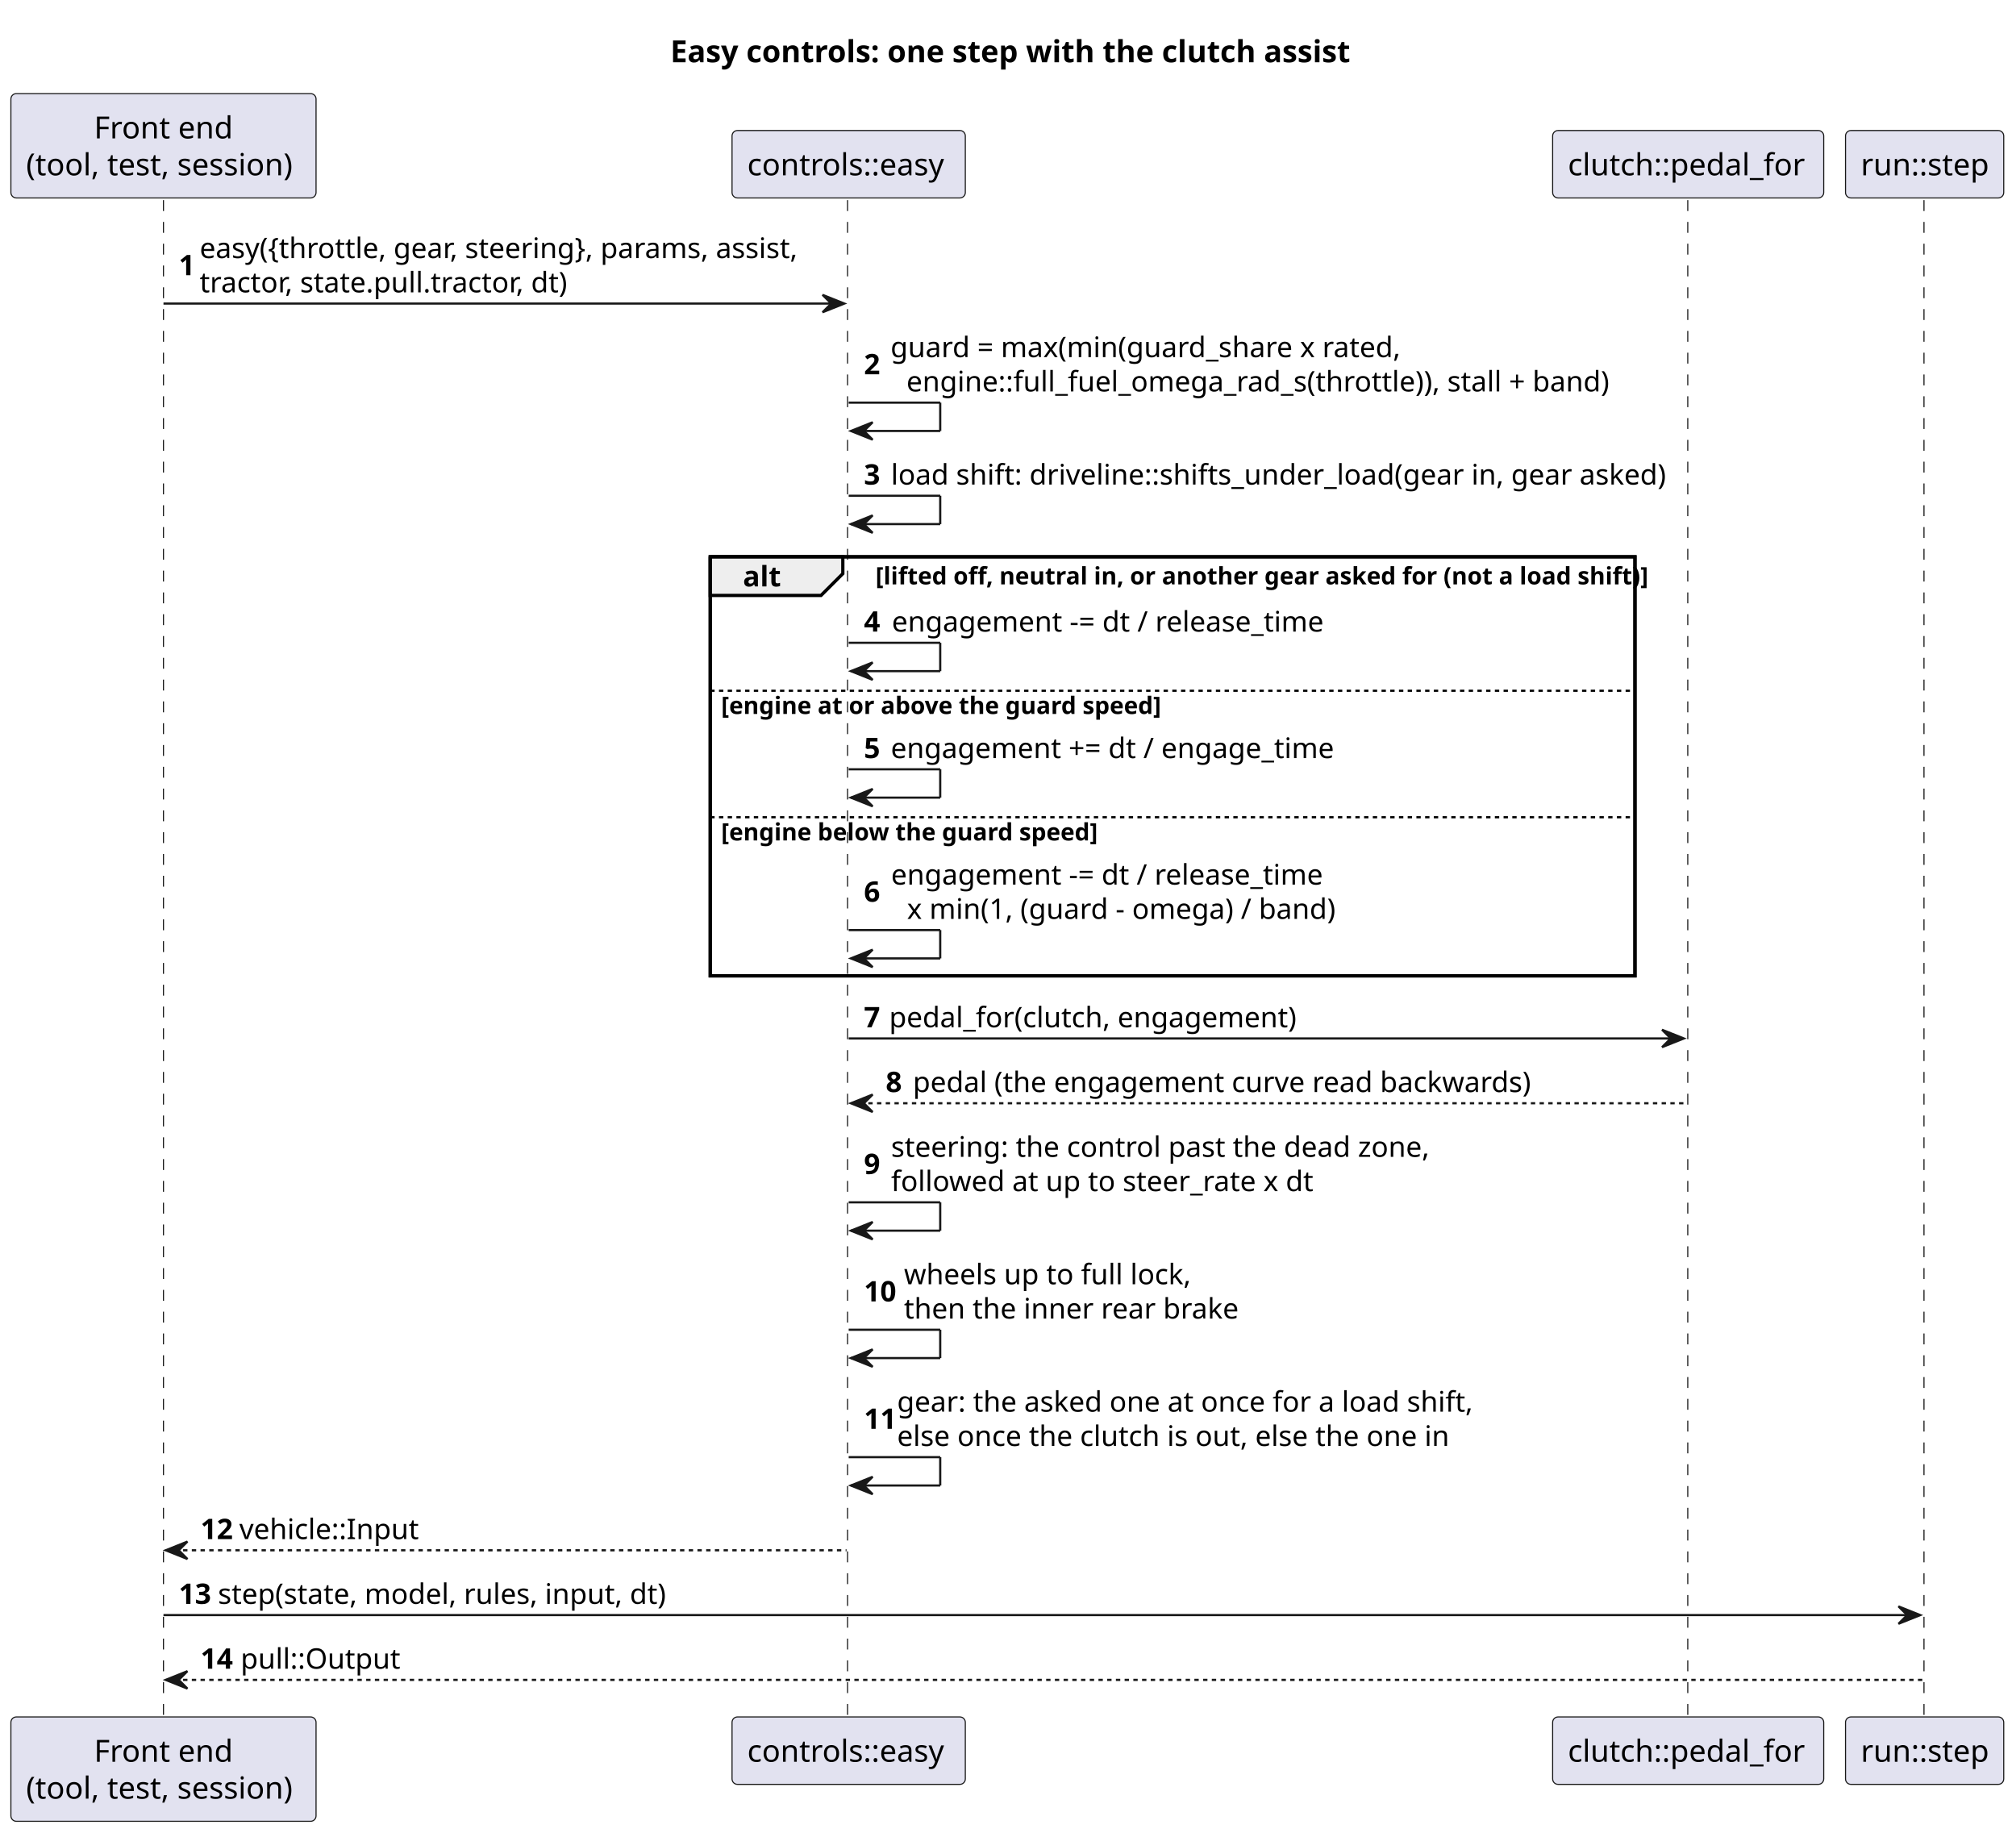
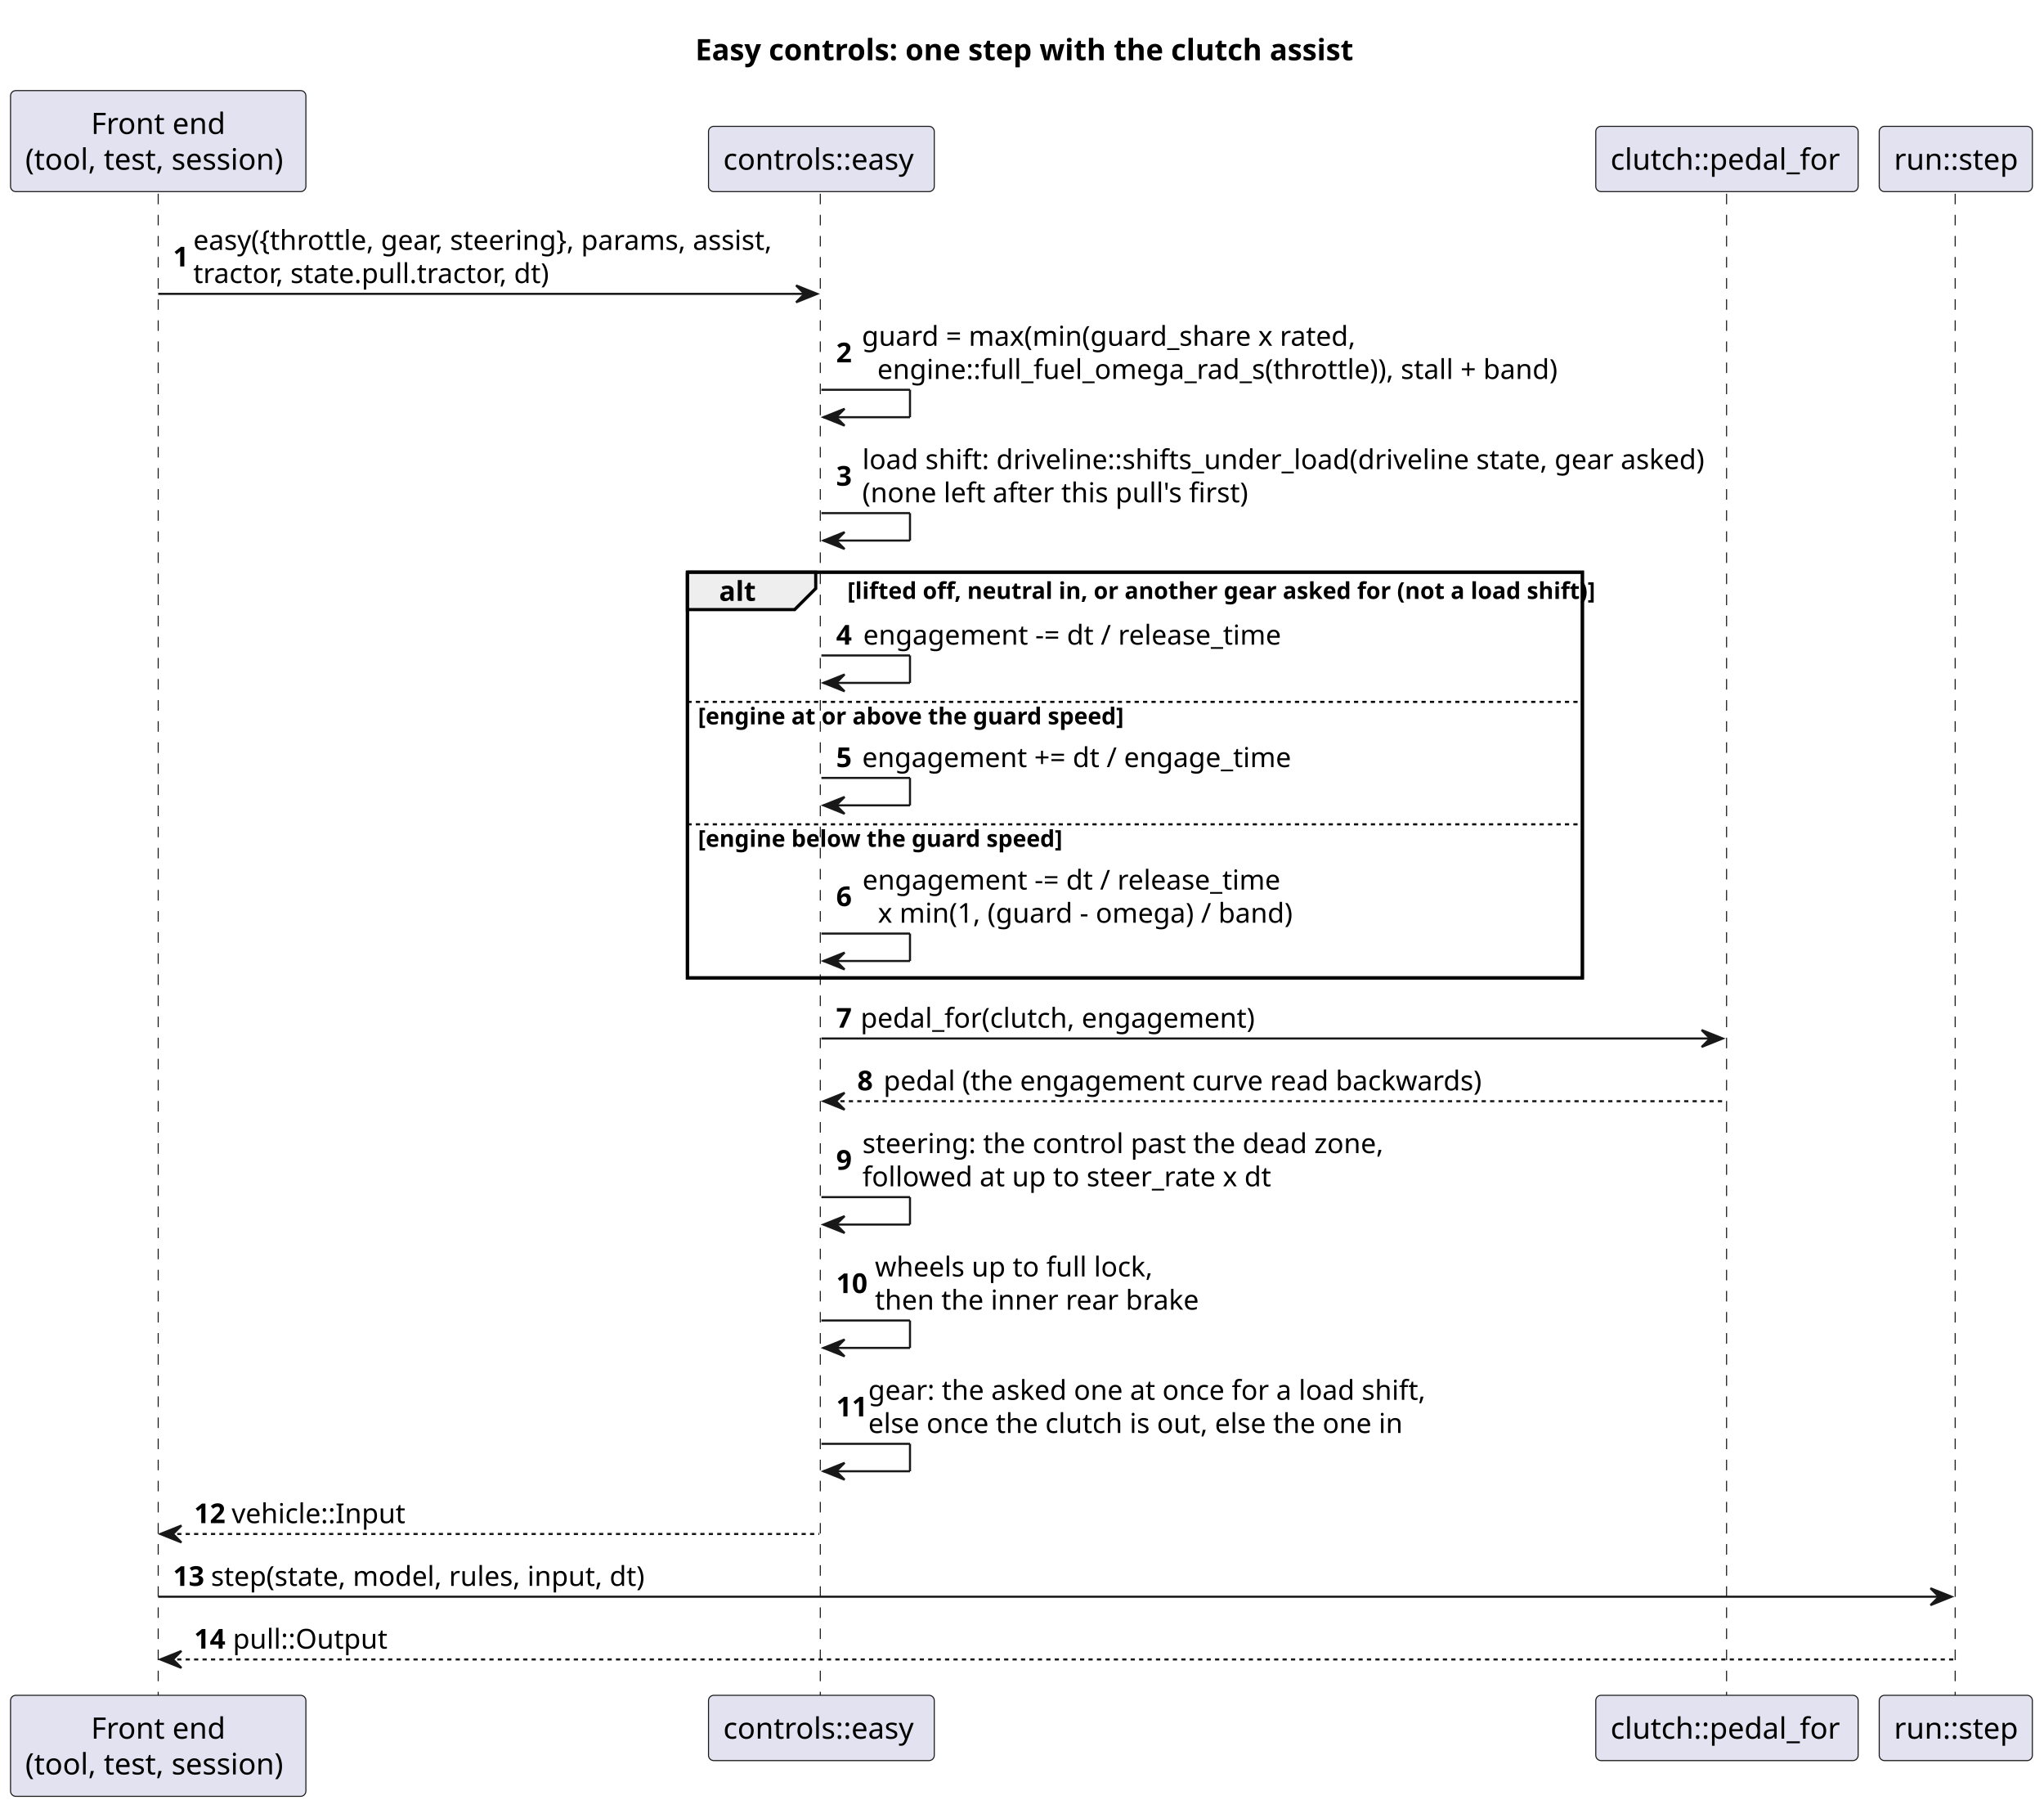
- <svg xmlns="http://www.w3.org/2000/svg" contentStyleType="text/css" height="841px" preserveAspectRatio="none" style="width:925px;height:841px;background:#FFFFFF;" version="1.1" viewBox="0 0 925 841" width="925px" zoomAndPan="magnify">
+ <svg xmlns="http://www.w3.org/2000/svg" contentStyleType="text/css" height="857px" preserveAspectRatio="none" style="width:969px;height:857px;background:#FFFFFF;" version="1.1" viewBox="0 0 969 857" width="969px" zoomAndPan="magnify">
  <defs />
  <g>
-     <text fill="#000000" font-family="sans-serif" font-size="14" font-weight="bold" lengthAdjust="spacing" textLength="308.267" x="307.55" y="28.562">Easy controls: one step with the clutch assist</text>
-     <rect fill="none" height="192.267" style="stroke:#000000;stroke-width:1.5;" width="424.286" x="325.882" y="255.466" />
-     <line style="stroke:#181818;stroke-width:0.5;stroke-dasharray:5.0,5.0;" x1="75" x2="75" y1="91.818" y2="788.757" />
-     <line style="stroke:#181818;stroke-width:0.5;stroke-dasharray:5.0,5.0;" x1="388.882" x2="388.882" y1="91.818" y2="788.757" />
-     <line style="stroke:#181818;stroke-width:0.5;stroke-dasharray:5.0,5.0;" x1="774.397" x2="774.397" y1="91.818" y2="788.757" />
-     <line style="stroke:#181818;stroke-width:0.5;stroke-dasharray:5.0,5.0;" x1="882.777" x2="882.777" y1="91.818" y2="788.757" />
+     <text fill="#000000" font-family="sans-serif" font-size="14" font-weight="bold" lengthAdjust="spacing" textLength="308.267" x="329.609" y="28.562">Easy controls: one step with the clutch assist</text>
+     <rect fill="none" height="192.267" style="stroke:#000000;stroke-width:1.5;" width="424.286" x="325.882" y="271.195" />
+     <line style="stroke:#181818;stroke-width:0.5;stroke-dasharray:5.0,5.0;" x1="75" x2="75" y1="91.818" y2="804.486" />
+     <line style="stroke:#181818;stroke-width:0.5;stroke-dasharray:5.0,5.0;" x1="388.882" x2="388.882" y1="91.818" y2="804.486" />
+     <line style="stroke:#181818;stroke-width:0.5;stroke-dasharray:5.0,5.0;" x1="818.513" x2="818.513" y1="91.818" y2="804.486" />
+     <line style="stroke:#181818;stroke-width:0.5;stroke-dasharray:5.0,5.0;" x1="926.893" x2="926.893" y1="91.818" y2="804.486" />
    <rect fill="#E2E2F0" height="47.879" rx="2.5" ry="2.5" style="stroke:#181818;stroke-width:0.5;" width="140.014" x="5" y="42.94" />
    <text fill="#000000" font-family="sans-serif" font-size="14" lengthAdjust="spacing" textLength="63.725" x="43.145" y="63.502">Front end</text>
    <text fill="#000000" font-family="sans-serif" font-size="14" lengthAdjust="spacing" textLength="126.014" x="12" y="80.441">(tool, test, session)</text>
-     <rect fill="#E2E2F0" height="47.879" rx="2.5" ry="2.5" style="stroke:#181818;stroke-width:0.5;" width="140.014" x="5" y="787.757" />
-     <text fill="#000000" font-family="sans-serif" font-size="14" lengthAdjust="spacing" textLength="63.725" x="43.145" y="808.319">Front end</text>
-     <text fill="#000000" font-family="sans-serif" font-size="14" lengthAdjust="spacing" textLength="126.014" x="12" y="825.259">(tool, test, session)</text>
+     <rect fill="#E2E2F0" height="47.879" rx="2.5" ry="2.5" style="stroke:#181818;stroke-width:0.5;" width="140.014" x="5" y="803.486" />
+     <text fill="#000000" font-family="sans-serif" font-size="14" lengthAdjust="spacing" textLength="63.725" x="43.145" y="824.049">Front end</text>
+     <text fill="#000000" font-family="sans-serif" font-size="14" lengthAdjust="spacing" textLength="126.014" x="12" y="840.988">(tool, test, session)</text>
    <rect fill="#E2E2F0" height="30.939" rx="2.5" ry="2.5" style="stroke:#181818;stroke-width:0.5;" width="107.037" x="335.882" y="59.879" />
    <text fill="#000000" font-family="sans-serif" font-size="14" lengthAdjust="spacing" textLength="93.037" x="342.882" y="80.441">controls::easy</text>
-     <rect fill="#E2E2F0" height="30.939" rx="2.5" ry="2.5" style="stroke:#181818;stroke-width:0.5;" width="107.037" x="335.882" y="787.757" />
-     <text fill="#000000" font-family="sans-serif" font-size="14" lengthAdjust="spacing" textLength="93.037" x="342.882" y="808.319">controls::easy</text>
-     <rect fill="#E2E2F0" height="30.939" rx="2.5" ry="2.5" style="stroke:#181818;stroke-width:0.5;" width="124.38" x="712.397" y="59.879" />
-     <text fill="#000000" font-family="sans-serif" font-size="14" lengthAdjust="spacing" textLength="110.38" x="719.397" y="80.441">clutch::pedal_for</text>
-     <rect fill="#E2E2F0" height="30.939" rx="2.5" ry="2.5" style="stroke:#181818;stroke-width:0.5;" width="124.38" x="712.397" y="787.757" />
-     <text fill="#000000" font-family="sans-serif" font-size="14" lengthAdjust="spacing" textLength="110.38" x="719.397" y="808.319">clutch::pedal_for</text>
-     <rect fill="#E2E2F0" height="30.939" rx="2.5" ry="2.5" style="stroke:#181818;stroke-width:0.5;" width="72.591" x="846.777" y="59.879" />
-     <text fill="#000000" font-family="sans-serif" font-size="14" lengthAdjust="spacing" textLength="58.591" x="853.777" y="80.441">run::step</text>
-     <rect fill="#E2E2F0" height="30.939" rx="2.5" ry="2.5" style="stroke:#181818;stroke-width:0.5;" width="72.591" x="846.777" y="787.757" />
-     <text fill="#000000" font-family="sans-serif" font-size="14" lengthAdjust="spacing" textLength="58.591" x="853.777" y="808.319">run::step</text>
+     <rect fill="#E2E2F0" height="30.939" rx="2.5" ry="2.5" style="stroke:#181818;stroke-width:0.5;" width="107.037" x="335.882" y="803.486" />
+     <text fill="#000000" font-family="sans-serif" font-size="14" lengthAdjust="spacing" textLength="93.037" x="342.882" y="824.049">controls::easy</text>
+     <rect fill="#E2E2F0" height="30.939" rx="2.5" ry="2.5" style="stroke:#181818;stroke-width:0.5;" width="124.38" x="756.513" y="59.879" />
+     <text fill="#000000" font-family="sans-serif" font-size="14" lengthAdjust="spacing" textLength="110.38" x="763.513" y="80.441">clutch::pedal_for</text>
+     <rect fill="#E2E2F0" height="30.939" rx="2.5" ry="2.5" style="stroke:#181818;stroke-width:0.5;" width="124.38" x="756.513" y="803.486" />
+     <text fill="#000000" font-family="sans-serif" font-size="14" lengthAdjust="spacing" textLength="110.38" x="763.513" y="824.049">clutch::pedal_for</text>
+     <rect fill="#E2E2F0" height="30.939" rx="2.5" ry="2.5" style="stroke:#181818;stroke-width:0.5;" width="72.591" x="890.893" y="59.879" />
+     <text fill="#000000" font-family="sans-serif" font-size="14" lengthAdjust="spacing" textLength="58.591" x="897.893" y="80.441">run::step</text>
+     <rect fill="#E2E2F0" height="30.939" rx="2.5" ry="2.5" style="stroke:#181818;stroke-width:0.5;" width="72.591" x="890.893" y="803.486" />
+     <text fill="#000000" font-family="sans-serif" font-size="14" lengthAdjust="spacing" textLength="58.591" x="897.893" y="824.049">run::step</text>
    <polygon fill="#181818" points="377.4,135.277,387.4,139.277,377.4,143.277,381.4,139.277" style="stroke:#181818;stroke-width:1.0;" />
    <line style="stroke:#181818;stroke-width:1.0;" x1="75.007" x2="383.4" y1="139.277" y2="139.277" />
    <text fill="#000000" font-family="sans-serif" font-size="13" font-weight="bold" lengthAdjust="spacing" textLength="5.605" x="82.007" y="126.277">1</text>
    <text fill="#000000" font-family="sans-serif" font-size="13" lengthAdjust="spacing" textLength="280.789" x="91.612" y="118.412">easy({throttle, gear, steering}, params, assist,</text>
    <text fill="#000000" font-family="sans-serif" font-size="13" lengthAdjust="spacing" textLength="173.069" x="91.612" y="134.142">tractor, state.pull.tractor, dt)</text>
    <line style="stroke:#181818;stroke-width:1.0;" x1="389.4" x2="431.4" y1="184.736" y2="184.736" />
    <line style="stroke:#181818;stroke-width:1.0;" x1="431.4" x2="431.4" y1="184.736" y2="197.736" />
    <line style="stroke:#181818;stroke-width:1.0;" x1="390.4" x2="431.4" y1="197.736" y2="197.736" />
    <polygon fill="#181818" points="400.4,193.736,390.4,197.736,400.4,201.736,396.4,197.736" style="stroke:#181818;stroke-width:1.0;" />
    <text fill="#000000" font-family="sans-serif" font-size="13" font-weight="bold" lengthAdjust="spacing" textLength="8.188" x="396.4" y="171.736">2</text>
    <text fill="#000000" font-family="sans-serif" font-size="13" lengthAdjust="spacing" textLength="235.416" x="408.589" y="163.871">guard = max(min(guard_share x rated,</text>
    <text fill="#000000" font-family="sans-serif" font-size="13" lengthAdjust="spacing" textLength="325.673" x="415.901" y="179.601">engine::full_fuel_omega_rad_s(throttle)), stall + band)</text>
-     <line style="stroke:#181818;stroke-width:1.0;" x1="389.4" x2="431.4" y1="227.466" y2="227.466" />
-     <line style="stroke:#181818;stroke-width:1.0;" x1="431.4" x2="431.4" y1="227.466" y2="240.466" />
-     <line style="stroke:#181818;stroke-width:1.0;" x1="390.4" x2="431.4" y1="240.466" y2="240.466" />
-     <polygon fill="#181818" points="400.4,236.466,390.4,240.466,400.4,244.466,396.4,240.466" style="stroke:#181818;stroke-width:1.0;" />
-     <text fill="#000000" font-family="sans-serif" font-size="13" font-weight="bold" lengthAdjust="spacing" textLength="8.392" x="396.4" y="222.33">3</text>
-     <text fill="#000000" font-family="sans-serif" font-size="13" lengthAdjust="spacing" textLength="358.795" x="408.792" y="222.33">load shift: driveline::shifts_under_load(gear in, gear asked)</text>
-     <path d="M325.882,255.466 L386.713,255.466 L386.713,263.195 L376.713,273.195 L325.882,273.195 L325.882,255.466 " fill="#EEEEEE" style="stroke:#000000;stroke-width:1.5;" />
-     <rect fill="none" height="192.267" style="stroke:#000000;stroke-width:1.5;" width="424.286" x="325.882" y="255.466" />
-     <text fill="#000000" font-family="sans-serif" font-size="13" font-weight="bold" lengthAdjust="spacing" textLength="15.831" x="340.882" y="269.06">alt</text>
-     <text fill="#000000" font-family="sans-serif" font-size="11" font-weight="bold" lengthAdjust="spacing" textLength="343.455" x="401.713" y="268.122">[lifted off, neutral in, or another gear asked for (not a load shift)]</text>
-     <line style="stroke:#181818;stroke-width:1.0;" x1="389.4" x2="431.4" y1="294.925" y2="294.925" />
-     <line style="stroke:#181818;stroke-width:1.0;" x1="431.4" x2="431.4" y1="294.925" y2="307.925" />
-     <line style="stroke:#181818;stroke-width:1.0;" x1="390.4" x2="431.4" y1="307.925" y2="307.925" />
-     <polygon fill="#181818" points="400.4,303.925,390.4,307.925,400.4,311.925,396.4,307.925" style="stroke:#181818;stroke-width:1.0;" />
-     <text fill="#000000" font-family="sans-serif" font-size="13" font-weight="bold" lengthAdjust="spacing" textLength="8.791" x="396.4" y="289.789">4</text>
-     <text fill="#000000" font-family="sans-serif" font-size="13" lengthAdjust="spacing" textLength="200.326" x="409.192" y="289.789">engagement -= dt / release_time</text>
-     <line style="stroke:#000000;stroke-width:1.0;stroke-dasharray:2.0,2.0;" x1="325.882" x2="750.168" y1="316.925" y2="316.925" />
-     <text fill="#000000" font-family="sans-serif" font-size="11" font-weight="bold" lengthAdjust="spacing" textLength="197.672" x="330.882" y="327.581">[engine at or above the guard speed]</text>
-     <line style="stroke:#181818;stroke-width:1.0;" x1="389.4" x2="431.4" y1="352.964" y2="352.964" />
-     <line style="stroke:#181818;stroke-width:1.0;" x1="431.4" x2="431.4" y1="352.964" y2="365.964" />
-     <line style="stroke:#181818;stroke-width:1.0;" x1="390.4" x2="431.4" y1="365.964" y2="365.964" />
-     <polygon fill="#181818" points="400.4,361.964,390.4,365.964,400.4,369.964,396.4,365.964" style="stroke:#181818;stroke-width:1.0;" />
-     <text fill="#000000" font-family="sans-serif" font-size="13" font-weight="bold" lengthAdjust="spacing" textLength="8.309" x="396.4" y="347.828">5</text>
-     <text fill="#000000" font-family="sans-serif" font-size="13" lengthAdjust="spacing" textLength="204.09" x="408.709" y="347.828">engagement += dt / engage_time</text>
-     <line style="stroke:#000000;stroke-width:1.0;stroke-dasharray:2.0,2.0;" x1="325.882" x2="750.168" y1="374.964" y2="374.964" />
-     <text fill="#000000" font-family="sans-serif" font-size="11" font-weight="bold" lengthAdjust="spacing" textLength="170.172" x="330.882" y="385.62">[engine below the guard speed]</text>
-     <line style="stroke:#181818;stroke-width:1.0;" x1="389.4" x2="431.4" y1="426.732" y2="426.732" />
-     <line style="stroke:#181818;stroke-width:1.0;" x1="431.4" x2="431.4" y1="426.732" y2="439.732" />
-     <line style="stroke:#181818;stroke-width:1.0;" x1="390.4" x2="431.4" y1="439.732" y2="439.732" />
-     <polygon fill="#181818" points="400.4,435.732,390.4,439.732,400.4,443.732,396.4,439.732" style="stroke:#181818;stroke-width:1.0;" />
-     <text fill="#000000" font-family="sans-serif" font-size="13" font-weight="bold" lengthAdjust="spacing" textLength="8.442" x="396.4" y="413.732">6</text>
-     <text fill="#000000" font-family="sans-serif" font-size="13" lengthAdjust="spacing" textLength="200.326" x="408.843" y="405.867">engagement -= dt / release_time</text>
-     <text fill="#000000" font-family="sans-serif" font-size="13" lengthAdjust="spacing" textLength="198.663" x="416.155" y="421.597">x min(1, (guard - omega) / band)</text>
-     <polygon fill="#181818" points="762.587,472.462,772.587,476.462,762.587,480.462,766.587,476.462" style="stroke:#181818;stroke-width:1.0;" />
-     <line style="stroke:#181818;stroke-width:1.0;" x1="389.4" x2="768.587" y1="476.462" y2="476.462" />
-     <text fill="#000000" font-family="sans-serif" font-size="13" font-weight="bold" lengthAdjust="spacing" textLength="7.56" x="396.4" y="471.326">7</text>
-     <text fill="#000000" font-family="sans-serif" font-size="13" lengthAdjust="spacing" textLength="188.875" x="407.96" y="471.326">pedal_for(clutch, engagement)</text>
-     <polygon fill="#181818" points="400.4,502.191,390.4,506.191,400.4,510.191,396.4,506.191" style="stroke:#181818;stroke-width:1.0;" />
-     <line style="stroke:#181818;stroke-width:1.0;stroke-dasharray:2.0,2.0;" x1="394.4" x2="773.587" y1="506.191" y2="506.191" />
-     <text fill="#000000" font-family="sans-serif" font-size="13" font-weight="bold" lengthAdjust="spacing" textLength="8.461" x="406.4" y="501.056">8</text>
-     <text fill="#000000" font-family="sans-serif" font-size="13" lengthAdjust="spacing" textLength="288.317" x="418.862" y="501.056">pedal (the engagement curve read backwards)</text>
-     <line style="stroke:#181818;stroke-width:1.0;" x1="389.4" x2="431.4" y1="551.65" y2="551.65" />
-     <line style="stroke:#181818;stroke-width:1.0;" x1="431.4" x2="431.4" y1="551.65" y2="564.65" />
-     <line style="stroke:#181818;stroke-width:1.0;" x1="390.4" x2="431.4" y1="564.65" y2="564.65" />
-     <polygon fill="#181818" points="400.4,560.65,390.4,564.65,400.4,568.65,396.4,564.65" style="stroke:#181818;stroke-width:1.0;" />
-     <text fill="#000000" font-family="sans-serif" font-size="13" font-weight="bold" lengthAdjust="spacing" textLength="8.442" x="396.4" y="538.65">9</text>
-     <text fill="#000000" font-family="sans-serif" font-size="13" lengthAdjust="spacing" textLength="248.834" x="408.843" y="530.785">steering: the control past the dead zone,</text>
-     <text fill="#000000" font-family="sans-serif" font-size="13" lengthAdjust="spacing" textLength="194.492" x="408.843" y="546.515">followed at up to steer_rate x dt</text>
-     <line style="stroke:#181818;stroke-width:1.0;" x1="389.4" x2="431.4" y1="610.109" y2="610.109" />
-     <line style="stroke:#181818;stroke-width:1.0;" x1="431.4" x2="431.4" y1="610.109" y2="623.109" />
-     <line style="stroke:#181818;stroke-width:1.0;" x1="390.4" x2="431.4" y1="623.109" y2="623.109" />
-     <polygon fill="#181818" points="400.4,619.109,390.4,623.109,400.4,627.109,396.4,623.109" style="stroke:#181818;stroke-width:1.0;" />
-     <text fill="#000000" font-family="sans-serif" font-size="13" font-weight="bold" lengthAdjust="spacing" textLength="14.371" x="396.4" y="597.109">10</text>
-     <text fill="#000000" font-family="sans-serif" font-size="13" lengthAdjust="spacing" textLength="133.859" x="414.772" y="589.244">wheels up to full lock,</text>
-     <text fill="#000000" font-family="sans-serif" font-size="13" lengthAdjust="spacing" textLength="151.861" x="414.772" y="604.974">then the inner rear brake</text>
-     <line style="stroke:#181818;stroke-width:1.0;" x1="389.4" x2="431.4" y1="668.568" y2="668.568" />
-     <line style="stroke:#181818;stroke-width:1.0;" x1="431.4" x2="431.4" y1="668.568" y2="681.568" />
-     <line style="stroke:#181818;stroke-width:1.0;" x1="390.4" x2="431.4" y1="681.568" y2="681.568" />
-     <polygon fill="#181818" points="400.4,677.568,390.4,681.568,400.4,685.568,396.4,681.568" style="stroke:#181818;stroke-width:1.0;" />
-     <text fill="#000000" font-family="sans-serif" font-size="13" font-weight="bold" lengthAdjust="spacing" textLength="11.21" x="396.4" y="655.568">11</text>
-     <text fill="#000000" font-family="sans-serif" font-size="13" lengthAdjust="spacing" textLength="267.351" x="411.61" y="647.703">gear: the asked one at once for a load shift,</text>
-     <text fill="#000000" font-family="sans-serif" font-size="13" lengthAdjust="spacing" textLength="257.766" x="411.61" y="663.433">else once the clutch is out, else the one in</text>
-     <polygon fill="#181818" points="86.007,707.298,76.007,711.298,86.007,715.298,82.007,711.298" style="stroke:#181818;stroke-width:1.0;" />
-     <line style="stroke:#181818;stroke-width:1.0;stroke-dasharray:2.0,2.0;" x1="80.007" x2="388.4" y1="711.298" y2="711.298" />
-     <text fill="#000000" font-family="sans-serif" font-size="13" font-weight="bold" lengthAdjust="spacing" textLength="13.793" x="92.007" y="706.162">12</text>
-     <text fill="#000000" font-family="sans-serif" font-size="13" lengthAdjust="spacing" textLength="82.437" x="109.8" y="706.162">vehicle::Input</text>
-     <polygon fill="#181818" points="871.072,737.027,881.072,741.027,871.072,745.027,875.072,741.027" style="stroke:#181818;stroke-width:1.0;" />
-     <line style="stroke:#181818;stroke-width:1.0;" x1="75.007" x2="877.072" y1="741.027" y2="741.027" />
-     <text fill="#000000" font-family="sans-serif" font-size="13" font-weight="bold" lengthAdjust="spacing" textLength="13.997" x="82.007" y="735.892">13</text>
-     <text fill="#000000" font-family="sans-serif" font-size="13" lengthAdjust="spacing" textLength="206.972" x="100.003" y="735.892">step(state, model, rules, input, dt)</text>
-     <polygon fill="#181818" points="86.007,766.757,76.007,770.757,86.007,774.757,82.007,770.757" style="stroke:#181818;stroke-width:1.0;" />
-     <line style="stroke:#181818;stroke-width:1.0;stroke-dasharray:2.0,2.0;" x1="80.007" x2="882.072" y1="770.757" y2="770.757" />
-     <text fill="#000000" font-family="sans-serif" font-size="13" font-weight="bold" lengthAdjust="spacing" textLength="14.396" x="92.007" y="765.621">14</text>
-     <text fill="#000000" font-family="sans-serif" font-size="13" lengthAdjust="spacing" textLength="71.214" x="110.403" y="765.621">pull::Output</text>
+     <line style="stroke:#181818;stroke-width:1.0;" x1="389.4" x2="431.4" y1="243.195" y2="243.195" />
+     <line style="stroke:#181818;stroke-width:1.0;" x1="431.4" x2="431.4" y1="243.195" y2="256.195" />
+     <line style="stroke:#181818;stroke-width:1.0;" x1="390.4" x2="431.4" y1="256.195" y2="256.195" />
+     <polygon fill="#181818" points="400.4,252.195,390.4,256.195,400.4,260.195,396.4,256.195" style="stroke:#181818;stroke-width:1.0;" />
+     <text fill="#000000" font-family="sans-serif" font-size="13" font-weight="bold" lengthAdjust="spacing" textLength="8.392" x="396.4" y="230.195">3</text>
+     <text fill="#000000" font-family="sans-serif" font-size="13" lengthAdjust="spacing" textLength="402.911" x="408.792" y="222.33">load shift: driveline::shifts_under_load(driveline state, gear asked)</text>
+     <text fill="#000000" font-family="sans-serif" font-size="13" lengthAdjust="spacing" textLength="185.751" x="408.792" y="238.06">(none left after this pull's first)</text>
+     <path d="M325.882,271.195 L386.713,271.195 L386.713,278.925 L376.713,288.925 L325.882,288.925 L325.882,271.195 " fill="#EEEEEE" style="stroke:#000000;stroke-width:1.5;" />
+     <rect fill="none" height="192.267" style="stroke:#000000;stroke-width:1.5;" width="424.286" x="325.882" y="271.195" />
+     <text fill="#000000" font-family="sans-serif" font-size="13" font-weight="bold" lengthAdjust="spacing" textLength="15.831" x="340.882" y="284.789">alt</text>
+     <text fill="#000000" font-family="sans-serif" font-size="11" font-weight="bold" lengthAdjust="spacing" textLength="343.455" x="401.713" y="283.852">[lifted off, neutral in, or another gear asked for (not a load shift)]</text>
+     <line style="stroke:#181818;stroke-width:1.0;" x1="389.4" x2="431.4" y1="310.654" y2="310.654" />
+     <line style="stroke:#181818;stroke-width:1.0;" x1="431.4" x2="431.4" y1="310.654" y2="323.654" />
+     <line style="stroke:#181818;stroke-width:1.0;" x1="390.4" x2="431.4" y1="323.654" y2="323.654" />
+     <polygon fill="#181818" points="400.4,319.654,390.4,323.654,400.4,327.654,396.4,323.654" style="stroke:#181818;stroke-width:1.0;" />
+     <text fill="#000000" font-family="sans-serif" font-size="13" font-weight="bold" lengthAdjust="spacing" textLength="8.791" x="396.4" y="305.519">4</text>
+     <text fill="#000000" font-family="sans-serif" font-size="13" lengthAdjust="spacing" textLength="200.326" x="409.192" y="305.519">engagement -= dt / release_time</text>
+     <line style="stroke:#000000;stroke-width:1.0;stroke-dasharray:2.0,2.0;" x1="325.882" x2="750.168" y1="332.654" y2="332.654" />
+     <text fill="#000000" font-family="sans-serif" font-size="11" font-weight="bold" lengthAdjust="spacing" textLength="197.672" x="330.882" y="343.31">[engine at or above the guard speed]</text>
+     <line style="stroke:#181818;stroke-width:1.0;" x1="389.4" x2="431.4" y1="368.693" y2="368.693" />
+     <line style="stroke:#181818;stroke-width:1.0;" x1="431.4" x2="431.4" y1="368.693" y2="381.693" />
+     <line style="stroke:#181818;stroke-width:1.0;" x1="390.4" x2="431.4" y1="381.693" y2="381.693" />
+     <polygon fill="#181818" points="400.4,377.693,390.4,381.693,400.4,385.693,396.4,381.693" style="stroke:#181818;stroke-width:1.0;" />
+     <text fill="#000000" font-family="sans-serif" font-size="13" font-weight="bold" lengthAdjust="spacing" textLength="8.309" x="396.4" y="363.558">5</text>
+     <text fill="#000000" font-family="sans-serif" font-size="13" lengthAdjust="spacing" textLength="204.09" x="408.709" y="363.558">engagement += dt / engage_time</text>
+     <line style="stroke:#000000;stroke-width:1.0;stroke-dasharray:2.0,2.0;" x1="325.882" x2="750.168" y1="390.693" y2="390.693" />
+     <text fill="#000000" font-family="sans-serif" font-size="11" font-weight="bold" lengthAdjust="spacing" textLength="170.172" x="330.882" y="401.35">[engine below the guard speed]</text>
+     <line style="stroke:#181818;stroke-width:1.0;" x1="389.4" x2="431.4" y1="442.462" y2="442.462" />
+     <line style="stroke:#181818;stroke-width:1.0;" x1="431.4" x2="431.4" y1="442.462" y2="455.462" />
+     <line style="stroke:#181818;stroke-width:1.0;" x1="390.4" x2="431.4" y1="455.462" y2="455.462" />
+     <polygon fill="#181818" points="400.4,451.462,390.4,455.462,400.4,459.462,396.4,455.462" style="stroke:#181818;stroke-width:1.0;" />
+     <text fill="#000000" font-family="sans-serif" font-size="13" font-weight="bold" lengthAdjust="spacing" textLength="8.442" x="396.4" y="429.461">6</text>
+     <text fill="#000000" font-family="sans-serif" font-size="13" lengthAdjust="spacing" textLength="200.326" x="408.843" y="421.597">engagement -= dt / release_time</text>
+     <text fill="#000000" font-family="sans-serif" font-size="13" lengthAdjust="spacing" textLength="198.663" x="416.155" y="437.326">x min(1, (guard - omega) / band)</text>
+     <polygon fill="#181818" points="806.703,488.191,816.703,492.191,806.703,496.191,810.703,492.191" style="stroke:#181818;stroke-width:1.0;" />
+     <line style="stroke:#181818;stroke-width:1.0;" x1="389.4" x2="812.703" y1="492.191" y2="492.191" />
+     <text fill="#000000" font-family="sans-serif" font-size="13" font-weight="bold" lengthAdjust="spacing" textLength="7.56" x="396.4" y="487.056">7</text>
+     <text fill="#000000" font-family="sans-serif" font-size="13" lengthAdjust="spacing" textLength="188.875" x="407.96" y="487.056">pedal_for(clutch, engagement)</text>
+     <polygon fill="#181818" points="400.4,517.921,390.4,521.921,400.4,525.921,396.4,521.921" style="stroke:#181818;stroke-width:1.0;" />
+     <line style="stroke:#181818;stroke-width:1.0;stroke-dasharray:2.0,2.0;" x1="394.4" x2="817.703" y1="521.921" y2="521.921" />
+     <text fill="#000000" font-family="sans-serif" font-size="13" font-weight="bold" lengthAdjust="spacing" textLength="8.461" x="406.4" y="516.785">8</text>
+     <text fill="#000000" font-family="sans-serif" font-size="13" lengthAdjust="spacing" textLength="288.317" x="418.862" y="516.785">pedal (the engagement curve read backwards)</text>
+     <line style="stroke:#181818;stroke-width:1.0;" x1="389.4" x2="431.4" y1="567.38" y2="567.38" />
+     <line style="stroke:#181818;stroke-width:1.0;" x1="431.4" x2="431.4" y1="567.38" y2="580.38" />
+     <line style="stroke:#181818;stroke-width:1.0;" x1="390.4" x2="431.4" y1="580.38" y2="580.38" />
+     <polygon fill="#181818" points="400.4,576.38,390.4,580.38,400.4,584.38,396.4,580.38" style="stroke:#181818;stroke-width:1.0;" />
+     <text fill="#000000" font-family="sans-serif" font-size="13" font-weight="bold" lengthAdjust="spacing" textLength="8.442" x="396.4" y="554.379">9</text>
+     <text fill="#000000" font-family="sans-serif" font-size="13" lengthAdjust="spacing" textLength="248.834" x="408.843" y="546.515">steering: the control past the dead zone,</text>
+     <text fill="#000000" font-family="sans-serif" font-size="13" lengthAdjust="spacing" textLength="194.492" x="408.843" y="562.244">followed at up to steer_rate x dt</text>
+     <line style="stroke:#181818;stroke-width:1.0;" x1="389.4" x2="431.4" y1="625.839" y2="625.839" />
+     <line style="stroke:#181818;stroke-width:1.0;" x1="431.4" x2="431.4" y1="625.839" y2="638.839" />
+     <line style="stroke:#181818;stroke-width:1.0;" x1="390.4" x2="431.4" y1="638.839" y2="638.839" />
+     <polygon fill="#181818" points="400.4,634.839,390.4,638.839,400.4,642.839,396.4,638.839" style="stroke:#181818;stroke-width:1.0;" />
+     <text fill="#000000" font-family="sans-serif" font-size="13" font-weight="bold" lengthAdjust="spacing" textLength="14.371" x="396.4" y="612.838">10</text>
+     <text fill="#000000" font-family="sans-serif" font-size="13" lengthAdjust="spacing" textLength="133.859" x="414.772" y="604.974">wheels up to full lock,</text>
+     <text fill="#000000" font-family="sans-serif" font-size="13" lengthAdjust="spacing" textLength="151.861" x="414.772" y="620.703">then the inner rear brake</text>
+     <line style="stroke:#181818;stroke-width:1.0;" x1="389.4" x2="431.4" y1="684.298" y2="684.298" />
+     <line style="stroke:#181818;stroke-width:1.0;" x1="431.4" x2="431.4" y1="684.298" y2="697.298" />
+     <line style="stroke:#181818;stroke-width:1.0;" x1="390.4" x2="431.4" y1="697.298" y2="697.298" />
+     <polygon fill="#181818" points="400.4,693.298,390.4,697.298,400.4,701.298,396.4,697.298" style="stroke:#181818;stroke-width:1.0;" />
+     <text fill="#000000" font-family="sans-serif" font-size="13" font-weight="bold" lengthAdjust="spacing" textLength="11.21" x="396.4" y="671.297">11</text>
+     <text fill="#000000" font-family="sans-serif" font-size="13" lengthAdjust="spacing" textLength="267.351" x="411.61" y="663.433">gear: the asked one at once for a load shift,</text>
+     <text fill="#000000" font-family="sans-serif" font-size="13" lengthAdjust="spacing" textLength="257.766" x="411.61" y="679.162">else once the clutch is out, else the one in</text>
+     <polygon fill="#181818" points="86.007,723.027,76.007,727.027,86.007,731.027,82.007,727.027" style="stroke:#181818;stroke-width:1.0;" />
+     <line style="stroke:#181818;stroke-width:1.0;stroke-dasharray:2.0,2.0;" x1="80.007" x2="388.4" y1="727.027" y2="727.027" />
+     <text fill="#000000" font-family="sans-serif" font-size="13" font-weight="bold" lengthAdjust="spacing" textLength="13.793" x="92.007" y="721.892">12</text>
+     <text fill="#000000" font-family="sans-serif" font-size="13" lengthAdjust="spacing" textLength="82.437" x="109.8" y="721.892">vehicle::Input</text>
+     <polygon fill="#181818" points="915.188,752.757,925.188,756.757,915.188,760.757,919.188,756.757" style="stroke:#181818;stroke-width:1.0;" />
+     <line style="stroke:#181818;stroke-width:1.0;" x1="75.007" x2="921.188" y1="756.757" y2="756.757" />
+     <text fill="#000000" font-family="sans-serif" font-size="13" font-weight="bold" lengthAdjust="spacing" textLength="13.997" x="82.007" y="751.621">13</text>
+     <text fill="#000000" font-family="sans-serif" font-size="13" lengthAdjust="spacing" textLength="206.972" x="100.003" y="751.621">step(state, model, rules, input, dt)</text>
+     <polygon fill="#181818" points="86.007,782.486,76.007,786.486,86.007,790.486,82.007,786.486" style="stroke:#181818;stroke-width:1.0;" />
+     <line style="stroke:#181818;stroke-width:1.0;stroke-dasharray:2.0,2.0;" x1="80.007" x2="926.188" y1="786.486" y2="786.486" />
+     <text fill="#000000" font-family="sans-serif" font-size="13" font-weight="bold" lengthAdjust="spacing" textLength="14.396" x="92.007" y="781.351">14</text>
+     <text fill="#000000" font-family="sans-serif" font-size="13" lengthAdjust="spacing" textLength="71.214" x="110.403" y="781.351">pull::Output</text>
  </g>
</svg>
